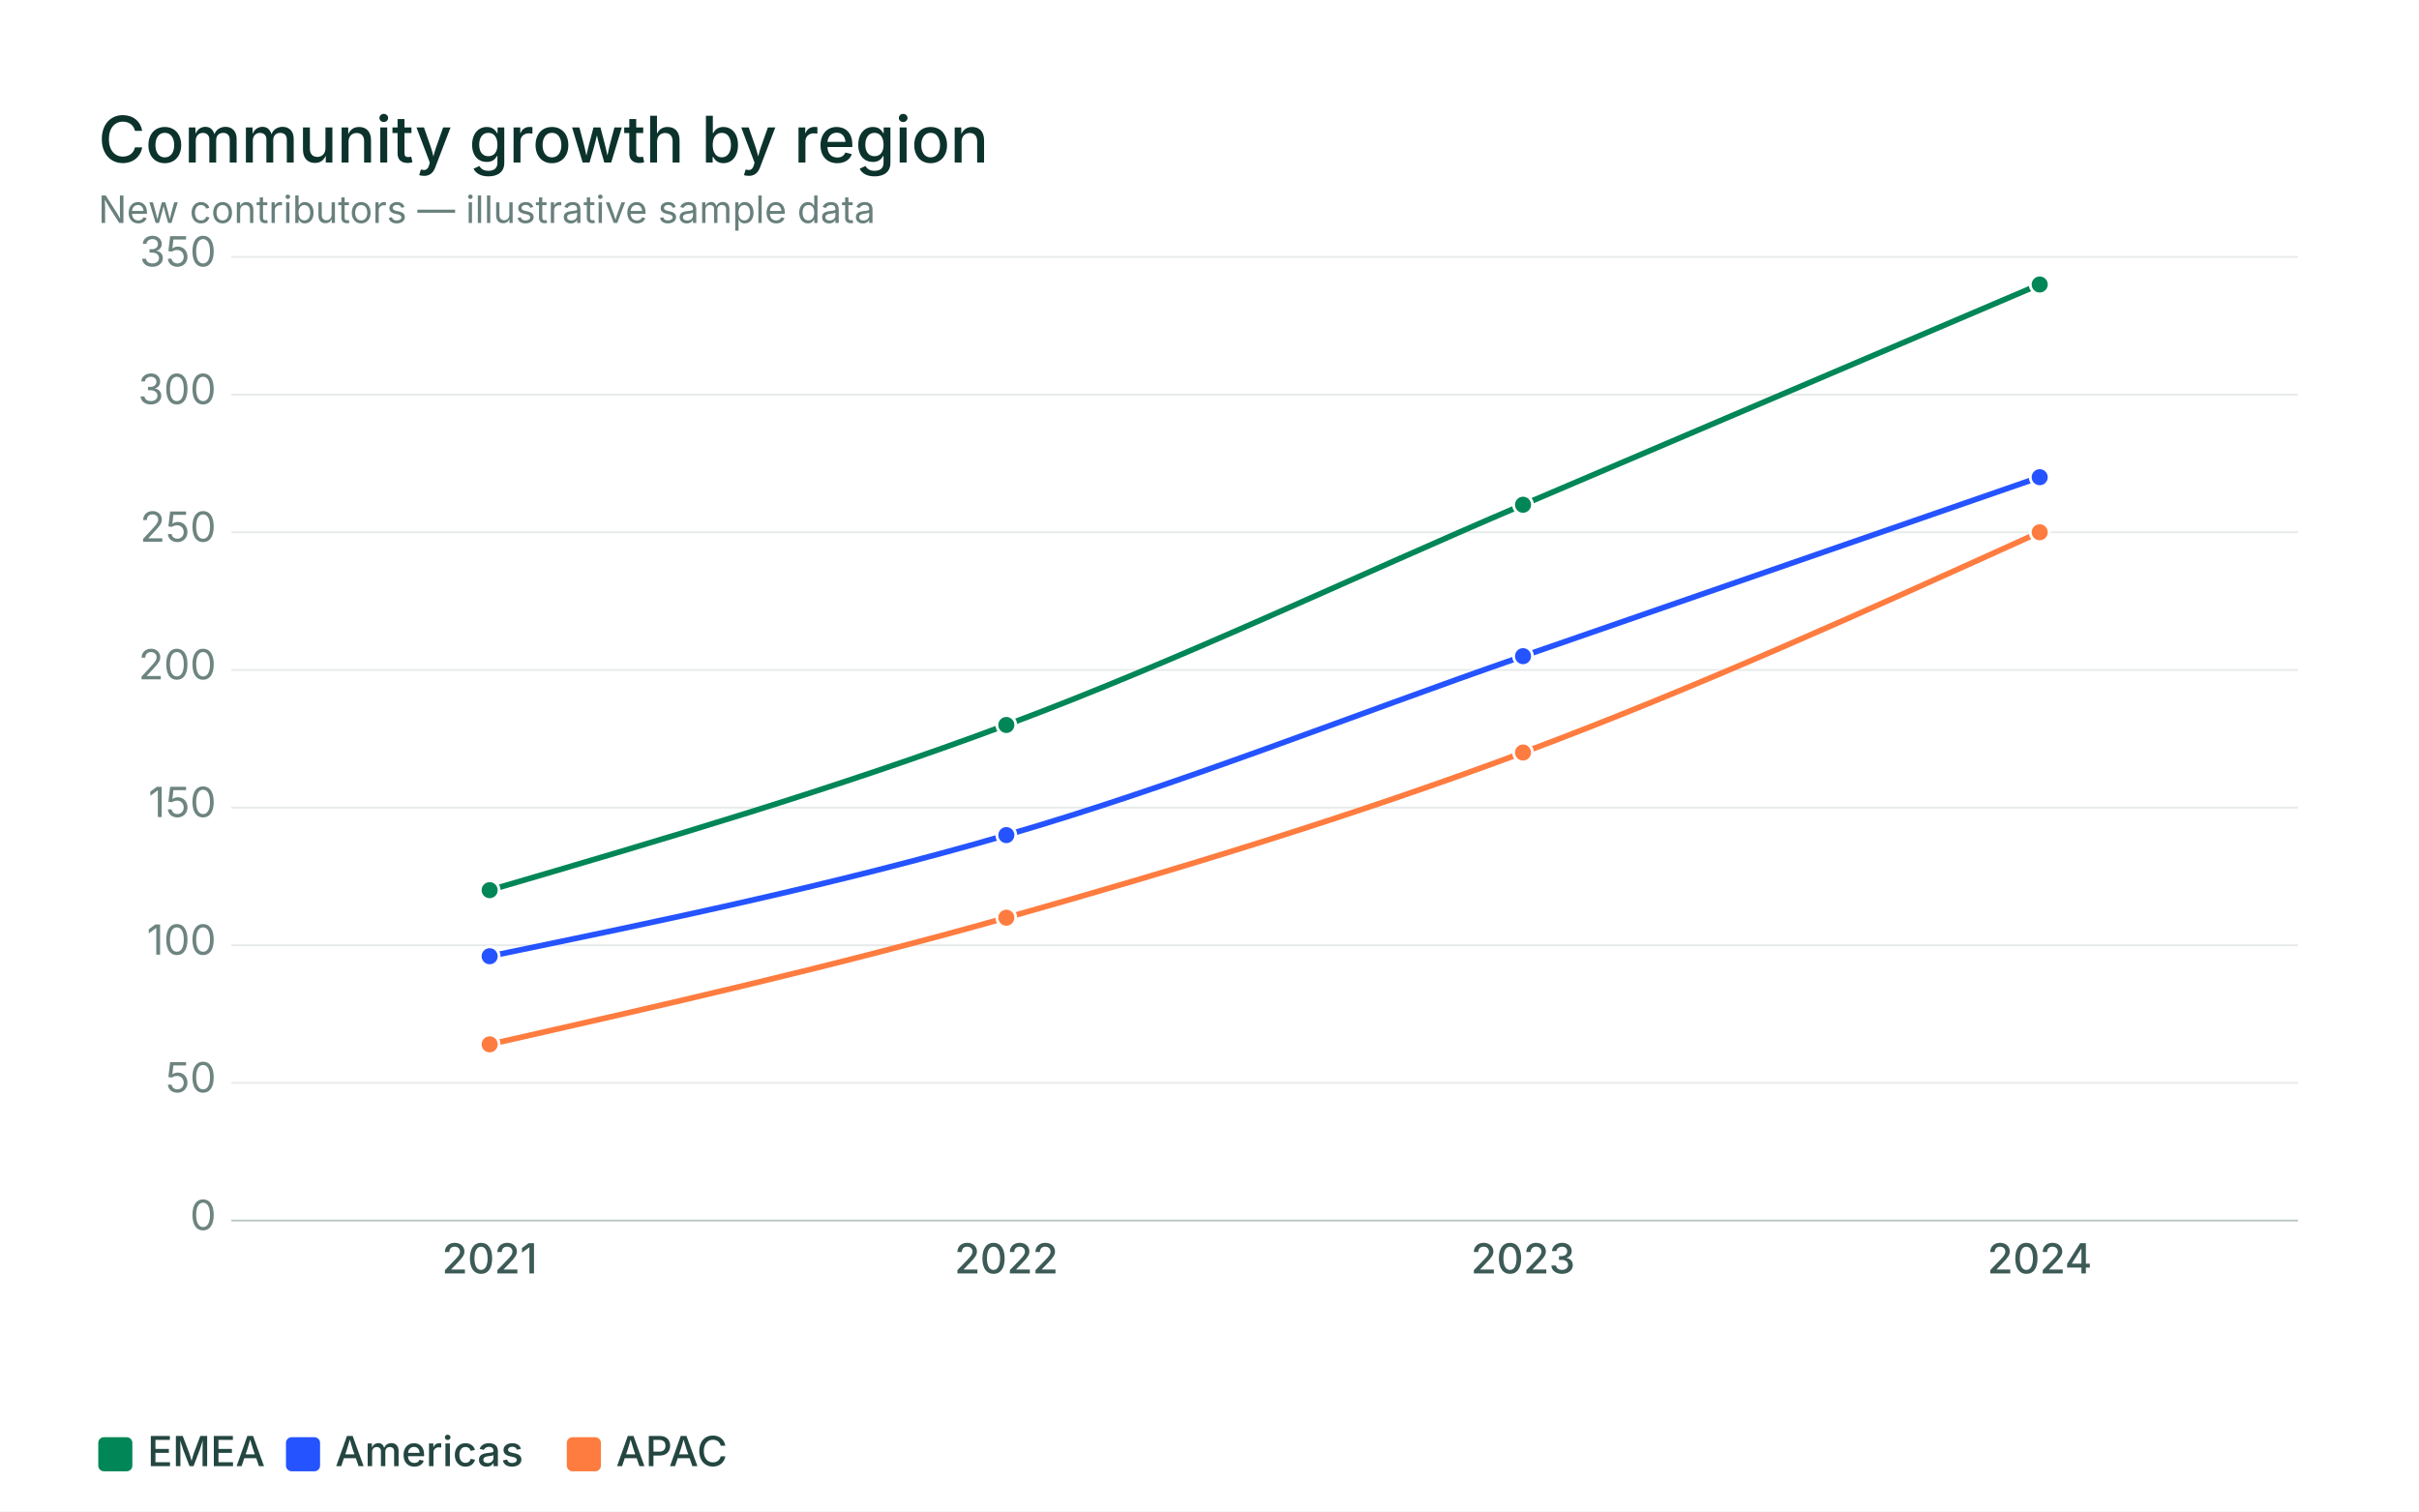
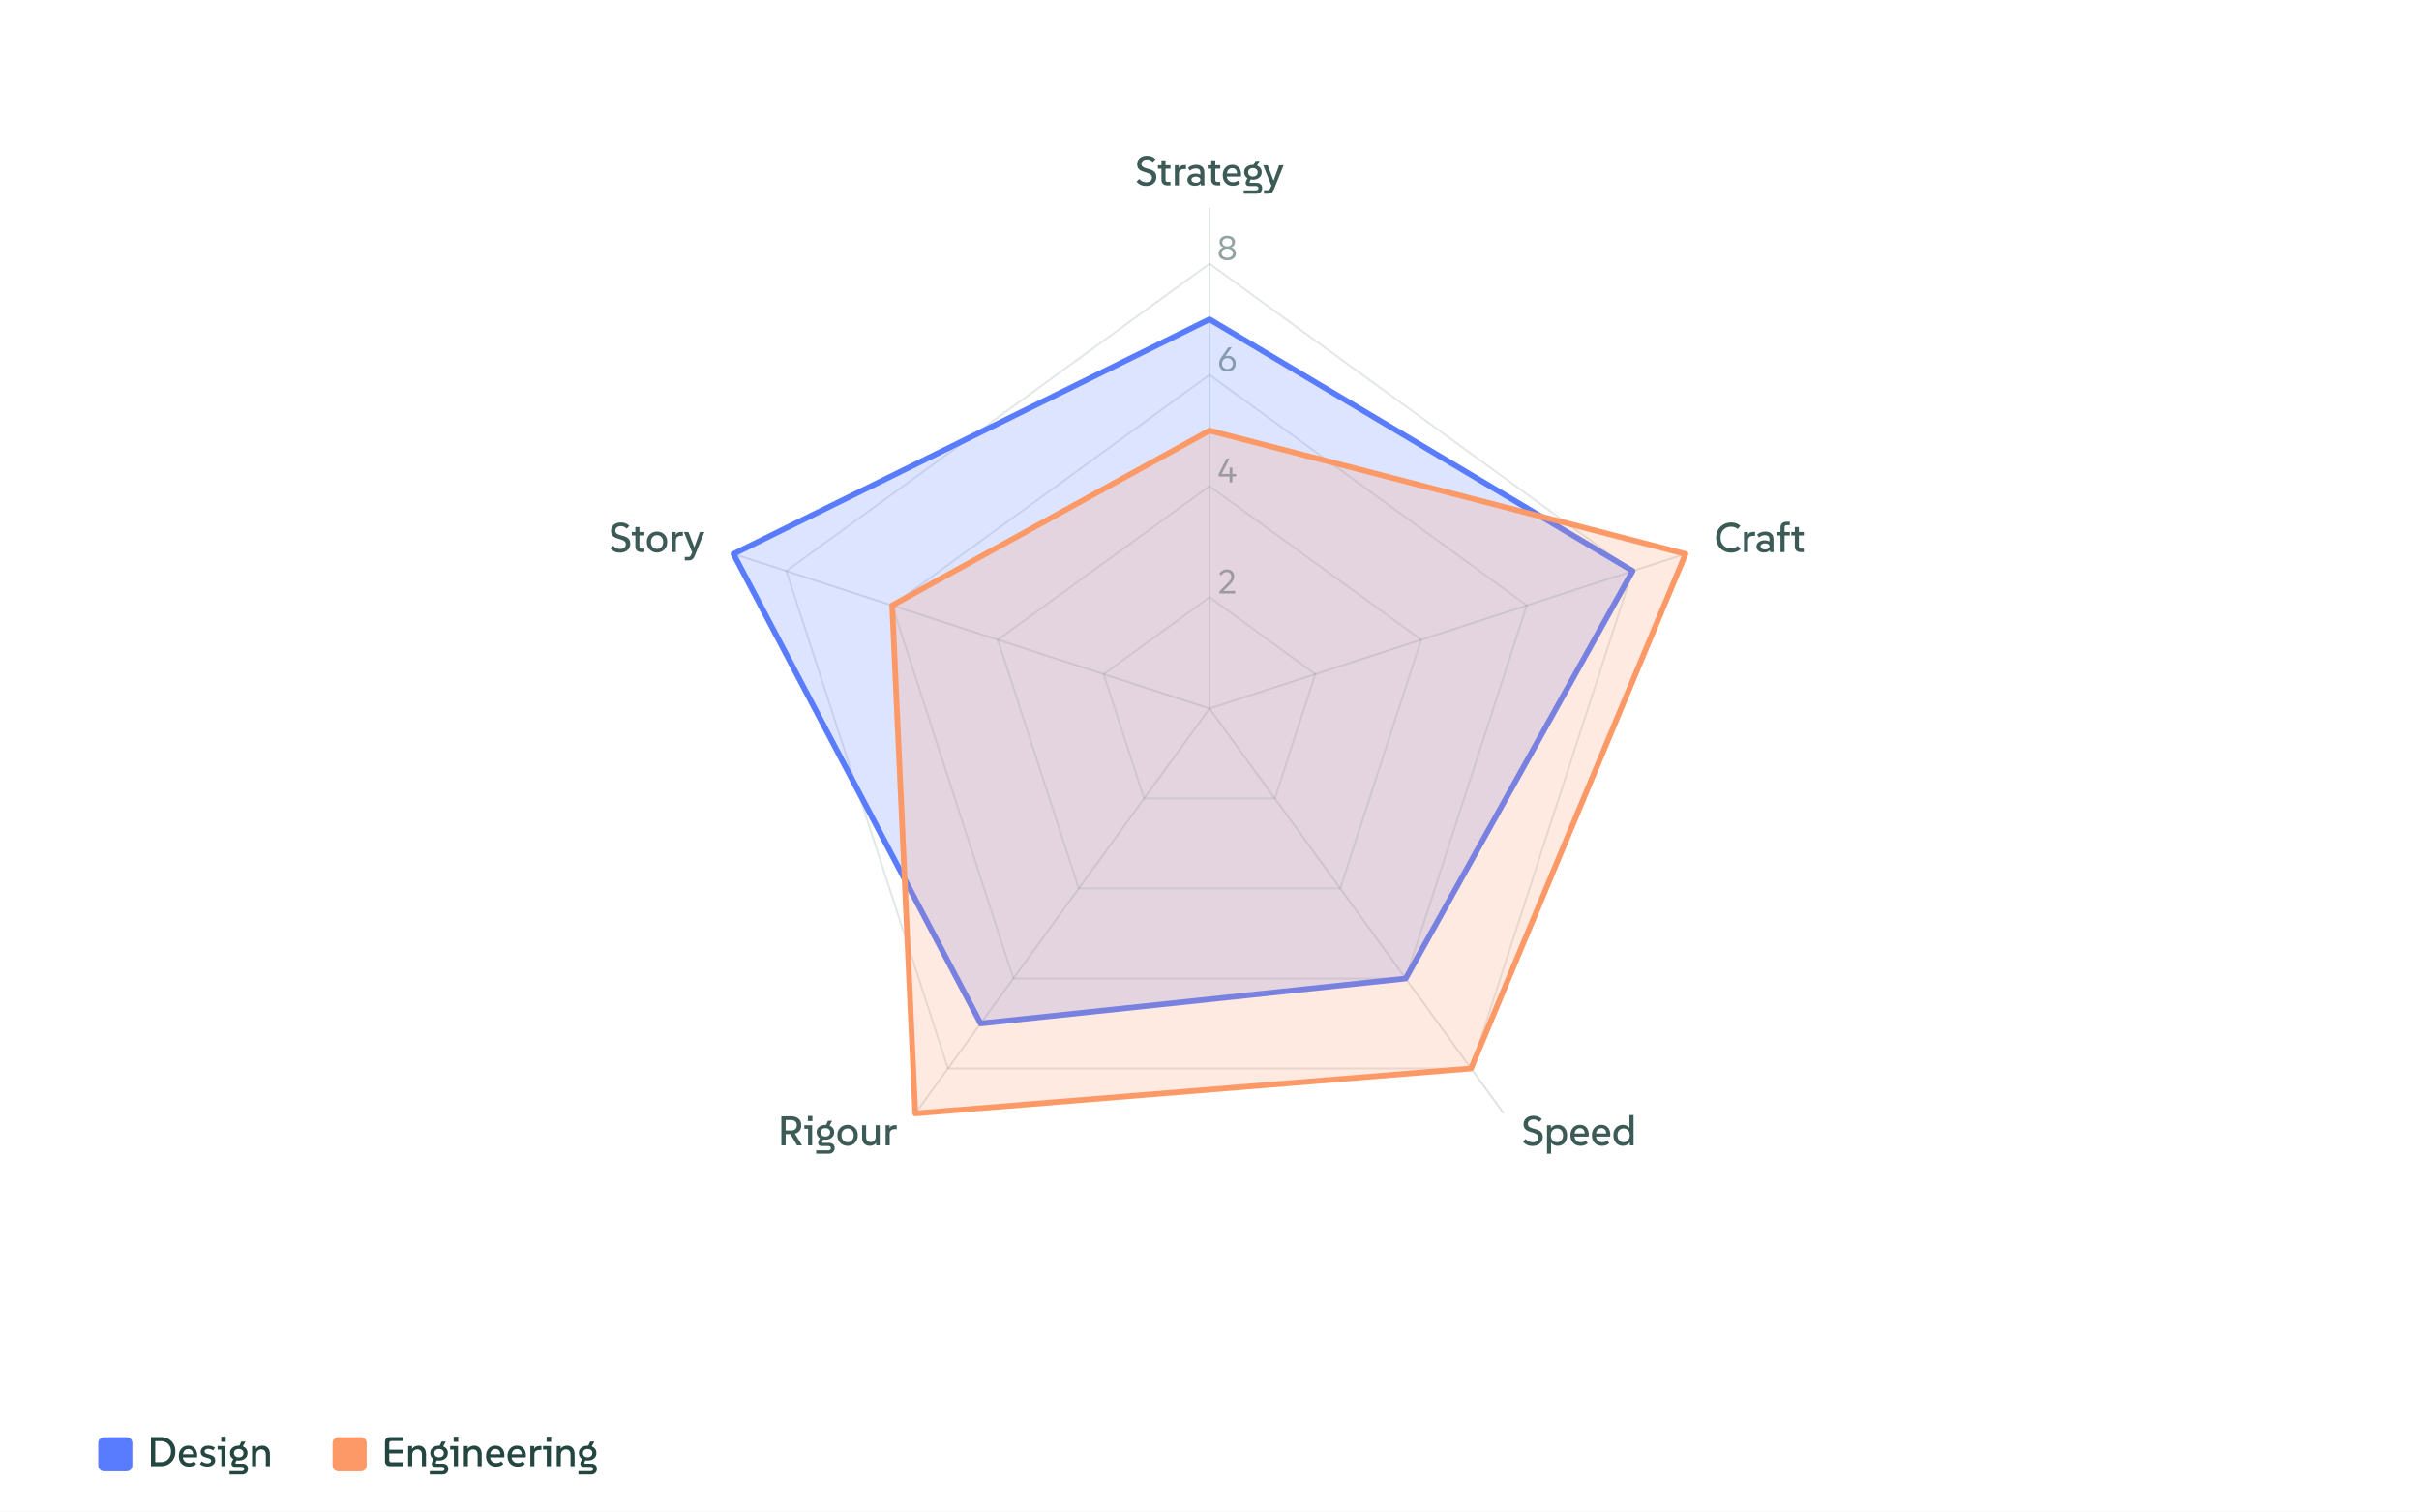
- <svg xmlns="http://www.w3.org/2000/svg" id="d3-svg" width="1280" height="800" style="width:100%;height:auto;display:block" viewBox="0 0 1280 800">
+ <svg xmlns="http://www.w3.org/2000/svg" id="d3-svg" width="1280" height="800" data-lolly-anno="radar auto grouped monotone uniform none linear auto diverging series #0c322c #ffffff bottom" style="width:100%;height:auto;display:block" viewBox="0 0 1280 800">
  <defs>
-     <style>@font-face{font-family:"SUSE";src:url(/catalog/fonts/webfonts/SUSE[wght].woff2)format("woff2-variations");font-weight:100 900;font-display:block}#d3-svg text{font-family:"SUSE",system-ui,-apple-system,sans-serif}#d3-svg [data-canvas-input]{cursor:pointer}</style>
+     <style>#d3-svg [data-canvas-input]{cursor:pointer}</style>
  </defs>
  <path id="d3-bg" fill="#fff" d="M0 0h1280v800H0z" pointer-events="all" />
  <g id="d3-plot">
-     <text x="52" y="86" fill="#0c322c" font-size="34" font-weight="500">Community growth by region</text>
-     <text x="52" y="118" fill="#0c322c" font-size="20" font-weight="400" opacity=".62">New contributors — illustrative sample data</text>
-     <g class="value-axis">
-       <path stroke="#0c322c" d="M122.4 646H1216" opacity=".28" />
-       <text x="114.4" y="651" fill="#0c322c" font-size="22" opacity=".6" text-anchor="end">0</text>
-       <path stroke="#0c322c" d="M122.4 573.14H1216" opacity=".1" />
-       <text x="114.4" y="578.14" fill="#0c322c" font-size="22" opacity=".6" text-anchor="end">50</text>
-       <path stroke="#0c322c" d="M122.4 500.29H1216" opacity=".1" />
-       <text x="114.4" y="505.29" fill="#0c322c" font-size="22" opacity=".6" text-anchor="end">100</text>
-       <path stroke="#0c322c" d="M122.4 427.43H1216" opacity=".1" />
-       <text x="114.4" y="432.43" fill="#0c322c" font-size="22" opacity=".6" text-anchor="end">150</text>
-       <path stroke="#0c322c" d="M122.4 354.57H1216" opacity=".1" />
-       <text x="114.4" y="359.57" fill="#0c322c" font-size="22" opacity=".6" text-anchor="end">200</text>
-       <path stroke="#0c322c" d="M122.4 281.71H1216" opacity=".1" />
-       <text x="114.4" y="286.71" fill="#0c322c" font-size="22" opacity=".6" text-anchor="end">250</text>
-       <path stroke="#0c322c" d="M122.4 208.86H1216" opacity=".1" />
-       <text x="114.4" y="213.86" fill="#0c322c" font-size="22" opacity=".6" text-anchor="end">300</text>
-       <path stroke="#0c322c" d="M122.4 136H1216" opacity=".1" />
-       <text x="114.4" y="141" fill="#0c322c" font-size="22" opacity=".6" text-anchor="end">350</text>
-     </g>
-     <text x="259.1" y="674" fill="#0c322c" font-size="22" font-weight="500" opacity=".8" text-anchor="middle">2021</text>
-     <text x="532.5" y="674" fill="#0c322c" font-size="22" font-weight="500" opacity=".8" text-anchor="middle">2022</text>
-     <text x="805.9" y="674" fill="#0c322c" font-size="22" font-weight="500" opacity=".8" text-anchor="middle">2023</text>
-     <text x="1079.3" y="674" fill="#0c322c" font-size="22" font-weight="500" opacity=".8" text-anchor="middle">2024</text>
-     <path fill="none" stroke="#008657" stroke-linecap="round" stroke-linejoin="round" stroke-width="3" d="M259.1 471.14c91.13-26.71 182.27-53.43 273.4-87.43S714.77 306 805.9 267.14l273.4-116.57" />
-     <circle cx="259.1" cy="471.14" r="5" fill="#008657" stroke="#fff" stroke-width="1.5" />
-     <circle cx="532.5" cy="383.71" r="5" fill="#008657" stroke="#fff" stroke-width="1.5" />
-     <circle cx="805.9" cy="267.14" r="5" fill="#008657" stroke="#fff" stroke-width="1.5" />
-     <circle cx="1079.3" cy="150.57" r="5" fill="#008657" stroke="#fff" stroke-width="1.5" />
-     <path fill="none" stroke="#2453ff" stroke-linecap="round" stroke-linejoin="round" stroke-width="3" d="M259.1 506.11c91.13-18.82 182.27-37.64 273.4-64.11s182.27-63.14 273.4-94.71l273.4-94.72" />
-     <circle cx="259.1" cy="506.11" r="5" fill="#2453ff" stroke="#fff" stroke-width="1.5" />
-     <circle cx="532.5" cy="442" r="5" fill="#2453ff" stroke="#fff" stroke-width="1.5" />
-     <circle cx="805.9" cy="347.29" r="5" fill="#2453ff" stroke="#fff" stroke-width="1.5" />
-     <circle cx="1079.3" cy="252.57" r="5" fill="#2453ff" stroke="#fff" stroke-width="1.5" />
-     <path fill="none" stroke="#fe7c3f" stroke-linecap="round" stroke-linejoin="round" stroke-width="3" d="M259.1 552.74c91.13-20.64 182.27-41.28 273.4-67.03 91.13-25.74 182.27-53.42 273.4-87.42S988.17 323 1079.3 281.7" />
-     <circle cx="259.1" cy="552.74" r="5" fill="#fe7c3f" stroke="#fff" stroke-width="1.5" />
-     <circle cx="532.5" cy="485.71" r="5" fill="#fe7c3f" stroke="#fff" stroke-width="1.5" />
-     <circle cx="805.9" cy="398.29" r="5" fill="#fe7c3f" stroke="#fff" stroke-width="1.5" />
-     <circle cx="1079.3" cy="281.71" r="5" fill="#fe7c3f" stroke="#fff" stroke-width="1.5" />
+     <path fill="none" stroke="#0c322c" d="m640 316.1 56 40.7-21.4 65.8h-69.2L584 356.8z" opacity=".12" />
+     <path fill="#0c322c" d="M645.22 314.14v-1.13l4.65-4.68q.97-.99 1.31-1.72t.34-1.42q0-1.11-.65-1.75-.66-.64-1.78-.64-.86 0-1.62.48-.75.47-1.33 1.34l-.99-.96q.69-1.06 1.73-1.68t2.27-.62q1.19 0 2.07.46t1.37 1.3q.48.83.48 1.93 0 .92-.44 1.91t-1.7 2.25l-3.51 3.54h6.16v1.39z" opacity=".45" />
+     <path fill="none" stroke="#0c322c" d="m640 257.3 112 81.3-42.8 131.6H570.8L528 338.6z" opacity=".12" />
+     <path fill="#0c322c" d="M644.83 252.22v-1.26l4.19-8.28h1.55l-4.09 8.17h4.16v-3.38h1.48v3.38h1.98v1.37h-1.98v3.06h-1.48v-3.06z" opacity=".45" />
+     <path fill="none" stroke="#0c322c" d="m640 198.4 167.9 122-64.1 197.5H536.2l-64.1-197.5z" opacity=".12" />
+     <path fill="#0c322c" d="M649.51 196.61q-1.35 0-2.34-.52t-1.53-1.49-.54-2.26q0-.84.31-1.65.32-.81.86-1.6l3.67-5.26h1.85l-3.49 4.73q.7-.28 1.51-.28 1.21 0 2.14.53.92.53 1.45 1.46.52.94.52 2.15 0 1.26-.56 2.2t-1.56 1.47-2.29.52m-.02-1.33q1.26 0 2.07-.79.81-.8.81-2.06t-.8-2.07-2.04-.81q-1.32 0-2.11.81-.79.8-.79 2.07 0 1.28.78 2.07t2.08.78" opacity=".45" />
+     <path fill="none" stroke="#0c322c" d="m640 139.6 223.9 162.6-85.5 263.3H501.6l-85.5-263.3z" opacity=".12" />
+     <path fill="#0c322c" d="M649.4 137.75q-1.37 0-2.39-.45-1.03-.45-1.61-1.26-.57-.81-.57-1.91 0-1.15.66-1.98.65-.83 1.79-1.19-.94-.36-1.46-1.11t-.52-1.77q0-.99.5-1.72.5-.74 1.43-1.16t2.17-.41q1.24 0 2.17.41.93.42 1.43 1.16.5.73.5 1.72t-.52 1.76q-.52.76-1.46 1.12 1.14.36 1.8 1.19.65.83.65 1.98 0 1.08-.57 1.9-.58.82-1.61 1.27-1.02.45-2.39.45m0-7.33q1.19 0 1.9-.58.71-.59.71-1.56t-.71-1.55-1.9-.59-1.9.59q-.71.58-.71 1.55t.71 1.56 1.9.58m0 6q1.33 0 2.17-.68.84-.67.84-1.75t-.84-1.72-2.17-.64q-1.31 0-2.16.64t-.85 1.72.84 1.75q.84.68 2.17.68" opacity=".45" />
+     <path stroke="#0c322c" d="M640 375V110.14" opacity=".14" />
+     <path fill="#0c322c" d="M606.4 98.43q-1.68 0-2.92-.62t-2.1-1.63l1.41-1.43q.86.9 1.76 1.32t1.93.42q1.43 0 2.25-.69.81-.7.81-1.8 0-.81-.43-1.32-.43-.5-1.12-.81t-1.53-.54-1.67-.52-1.53-.73-1.12-1.18-.43-1.87q0-1.41.65-2.43t1.84-1.58q1.18-.57 2.77-.57 1.43 0 2.57.5 1.15.49 1.89 1.33l-1.45 1.47q-.66-.68-1.38-1.02-.73-.34-1.65-.34-1.35 0-2.16.67t-.81 1.75q0 .77.43 1.23.42.46 1.13.75.7.29 1.55.5.85.2 1.68.48.84.27 1.54.74t1.14 1.22q.42.76.42 1.94 0 1.46-.69 2.52-.69 1.07-1.92 1.65-1.24.59-2.86.59m11.28-.29q-.75 0-1.46-.27-.72-.28-1.18-.93t-.46-1.79v-5.81h-1.87v-1.85h1.87v-2.62h2.16v2.62h2.61v1.85h-2.61v5.98q0 .42.28.7t.68.27h1.65v1.85zm3.98 0V87.49h2.09v1.63q.38-.97 1.16-1.33t1.75-.36h.88v2.13h-1.06q-1.27 0-1.97.61-.69.6-.69 1.81v6.16zm10.59.22q-1.81 0-2.9-.89t-1.09-2.3q0-.92.55-1.66t1.51-1.17 2.21-.43q1.61 0 2.62.62v-1.17q0-1.16-.64-1.67-.64-.5-1.67-.5-.84 0-1.72.3-.88.31-1.51.95l-.99-1.5q.72-.79 1.9-1.23t2.45-.44q1.92 0 3.12 1.01 1.19 1.02 1.19 2.97v3.44l.01 1.72q.02.87.06 1.73h-1.94v-1.08q-.94 1.3-3.16 1.3m.59-1.61q1.08 0 1.7-.45.63-.45.63-1.17 0-.71-.63-1.16-.62-.45-1.72-.45-1.08 0-1.73.45t-.65 1.16.65 1.16 1.75.46m11.18 1.39q-.75 0-1.47-.27-.71-.28-1.17-.93-.47-.65-.47-1.79v-5.81h-1.87v-1.85h1.87v-2.62h2.16v2.62h2.62v1.85h-2.62v5.98q0 .42.29.7t.68.27h1.65v1.85zm8.36.22q-1.61 0-2.82-.69-1.21-.7-1.88-1.93t-.67-2.86v-.22q0-1.54.63-2.76.62-1.22 1.76-1.92 1.13-.71 2.65-.71 1.56 0 2.67.77t1.63 2.16.29 3.28h-7.5q.13 1.27 1 2.12t2.32.85q1.59 0 2.51-.86l1.23 1.3q-.63.72-1.62 1.1-.99.37-2.2.37m-.33-9.31q-1.24 0-1.96.77-.73.77-.9 2.03h5.39q-.03-1.32-.73-2.06t-1.8-.74m6.05 13.49v-1.78h6.4q1.34 0 1.34-1.19 0-1.1-1.34-1.1h-3.59q-.83 0-1.29-.41-.45-.4-.5-1.02-.06-.62.25-1.28l.71-1.38q-.82-.53-1.28-1.32t-.46-1.81v-.19q0-1.1.59-1.96.6-.86 1.64-1.34 1.05-.49 2.41-.49h.35l1.01-2.15h2.18l-1.36 2.53q1.12.46 1.78 1.34t.66 2.02v.24q0 1.15-.58 2.03-.59.88-1.63 1.37-1.05.5-2.41.5-.62 0-1.19-.11l-.48.97q-.13.24-.09.5.04.27.48.27h3.11q1.36 0 2.21.69t.84 2.12q0 1.3-.87 2.13-.86.82-2.27.82zm4.88-9.06q.57 0 1.16-.21.58-.21.96-.72.39-.5.39-1.41 0-.94-.71-1.52-.7-.59-1.8-.59-1.12 0-1.83.59-.7.58-.7 1.52 0 .91.4 1.41.39.51.98.72.58.21 1.15.21m5.85 9.06v-1.85h2.22q.38 0 .61-.24t.38-.59l.73-1.57-4.38-10.8h2.4l3.12 8.16 2.91-8.16h2.4l-5.02 12.45q-.24.6-.6 1.2-.37.61-1 1-.62.4-1.66.4z" opacity=".8" />
+     <path stroke="#0c322c" d="m640 375 251.9-81.85" opacity=".14" />
+     <path fill="#0c322c" d="M915.98 292.5q-1.63 0-3.07-.58-1.44-.57-2.52-1.61-1.08-1.05-1.68-2.48-.61-1.43-.61-3.14v-.36q0-1.71.61-3.14.6-1.43 1.68-2.48 1.08-1.04 2.52-1.61t3.07-.58q1.49 0 2.73.46 1.25.45 2.24 1.28L919.5 280q-1.46-1.23-3.52-1.23-1.59 0-2.84.7-1.26.71-1.98 1.96-.73 1.25-.73 2.9v.36q0 1.65.73 2.9.72 1.25 1.98 1.96 1.25.7 2.84.7 2.11 0 3.56-1.3l1.47 1.72q-.99.88-2.27 1.35-1.29.48-2.76.48m6.84-.29v-10.65h2.09v1.63q.37-.97 1.15-1.33t1.75-.36h.88v2.13h-1.05q-1.28 0-1.97.61-.7.6-.7 1.81v6.16zm10.58.22q-1.8 0-2.89-.89t-1.09-2.3q0-.92.55-1.66t1.51-1.17 2.21-.43q1.6 0 2.61.62v-1.17q0-1.16-.63-1.67-.64-.5-1.68-.5-.83 0-1.71.3-.88.31-1.52.95l-.99-1.5q.73-.79 1.9-1.23 1.18-.44 2.46-.44 1.91 0 3.11 1.01 1.2 1.02 1.2 2.97v3.44l.01 1.72q.01.87.05 1.73h-1.93v-1.08q-.95 1.3-3.17 1.3m.59-1.61q1.08 0 1.71-.45t.63-1.17q0-.71-.63-1.16t-1.73-.45q-1.08 0-1.72.45-.65.45-.65 1.16 0 .7.65 1.16.64.46 1.74.46m8.14 1.39v-8.8h-1.91v-1.85h1.91v-2.44q0-1.36.86-2.17t2.31-.8h1.78v1.8h-1.8q-.42 0-.7.29-.29.29-.29.7v2.62h2.79v1.85h-2.79v8.8zm10.7 0q-.75 0-1.47-.27-.71-.28-1.17-.93-.47-.65-.47-1.79v-5.81h-1.87v-1.85h1.87v-2.62h2.16v2.62h2.62v1.85h-2.62v5.98q0 .42.29.7t.68.27h1.65v1.85z" opacity=".8" />
+     <path stroke="#0c322c" d="m640 375 155.68 214.28" opacity=".14" />
+     <path fill="#0c322c" d="M810.88 606.51q-1.68 0-2.92-.62t-2.1-1.63l1.41-1.43q.86.9 1.76 1.32t1.93.42q1.43 0 2.25-.69.81-.7.81-1.8 0-.81-.43-1.32-.43-.5-1.12-.81t-1.53-.54-1.67-.52-1.53-.73-1.12-1.18-.43-1.87q0-1.41.65-2.43t1.84-1.58q1.18-.57 2.77-.57 1.43 0 2.57.5 1.15.49 1.89 1.33l-1.45 1.47q-.66-.68-1.38-1.02-.73-.34-1.65-.34-1.35 0-2.16.67t-.81 1.75q0 .77.43 1.23.42.46 1.13.75.7.29 1.55.5.85.2 1.68.48.84.27 1.54.74t1.14 1.22q.42.76.42 1.94 0 1.46-.69 2.52-.69 1.07-1.92 1.65-1.24.59-2.86.59m7.72 4.11v-15.05h2.02v1.56q.62-.83 1.54-1.3.93-.48 2.05-.48 1.45 0 2.58.68t1.79 1.91q.64 1.22.64 2.82v.22q0 1.63-.63 2.86-.64 1.24-1.77 1.92-1.14.68-2.59.68-1.08 0-1.97-.44t-1.51-1.21v5.83zm5.3-6.07q1.34 0 2.26-.97t.91-2.6v-.22q0-1.6-.91-2.55-.92-.94-2.26-.94-1.41 0-2.34.98-.94.97-.94 2.65 0 1.67.94 2.66t2.34.99m12.45 1.89q-1.6 0-2.81-.69-1.21-.7-1.88-1.93-.68-1.23-.68-2.86v-.22q0-1.54.63-2.76t1.76-1.92q1.13-.71 2.65-.71 1.56 0 2.67.77 1.12.77 1.63 2.16.52 1.38.3 3.28h-7.5q.13 1.27 1 2.12t2.32.85q1.58 0 2.51-.86l1.23 1.3q-.64.72-1.63 1.1-.99.37-2.2.37m-.33-9.31q-1.23 0-1.96.77-.72.77-.9 2.03h5.39q-.02-1.32-.72-2.06-.71-.74-1.81-.74m11.71 9.31q-1.61 0-2.82-.69-1.21-.7-1.88-1.93t-.67-2.86v-.22q0-1.54.62-2.76.63-1.22 1.77-1.92 1.13-.71 2.65-.71 1.56 0 2.67.77t1.63 2.16.29 3.28h-7.5q.13 1.27 1 2.12t2.32.85q1.59 0 2.51-.86l1.23 1.3q-.63.72-1.62 1.1-.99.37-2.2.37m-.33-9.31q-1.24 0-1.96.77-.73.77-.9 2.03h5.39q-.03-1.32-.73-2.06t-1.8-.74m11.35 9.31q-1.45 0-2.59-.68-1.13-.68-1.78-1.92t-.65-2.86v-.22q0-1.6.66-2.82t1.8-1.91 2.58-.68q1.08 0 1.96.44t1.49 1.23v-6.86h2.16v16.06h-1.96v-1.67q-.61.9-1.56 1.4t-2.11.49m.33-1.89q1.41 0 2.34-.99.94-.99.94-2.66t-.94-2.65-2.34-.98q-1.37 0-2.28.94-.91.95-.91 2.55v.22q0 1.63.91 2.6t2.28.97" opacity=".8" />
+     <path stroke="#0c322c" d="M640 375 484.32 589.28" opacity=".14" />
+     <path fill="#0c322c" d="M413.45 606.22v-15.4h5.23q2.38 0 3.83 1.21t1.45 3.52q0 1.85-.89 2.97t-2.43 1.52l3.78 6.18h-2.64l-3.52-5.94h-2.53v5.94zm5.12-13.44h-2.84v5.56h2.84q1.37 0 2.2-.69t.84-2.08q0-1.32-.84-2.05-.83-.74-2.2-.74m9 13.44v-8.8h-1.98v-1.85h4.16v10.65zm-.09-12.87v-2.75h2.4v2.75zm4.4 17.27v-1.78h6.4q1.35 0 1.35-1.19 0-1.1-1.35-1.1h-3.58q-.84 0-1.29-.41t-.5-1.02q-.06-.62.25-1.28l.7-1.38q-.81-.53-1.27-1.32-.47-.79-.47-1.81v-.19q0-1.1.6-1.96.59-.86 1.64-1.34t2.41-.49h.35l1.01-2.15h2.18l-1.37 2.53q1.13.46 1.79 1.34t.66 2.02v.24q0 1.15-.59 2.03-.58.88-1.62 1.37-1.05.5-2.41.5-.62 0-1.19-.11l-.49.97q-.13.24-.08.5.04.27.48.27h3.1q1.37 0 2.21.69.85.69.85 2.12 0 1.3-.87 2.13t-2.28.82zm4.89-9.06q.57 0 1.15-.21t.97-.72.38-1.41q0-.94-.7-1.52t-1.8-.59q-1.13 0-1.83.59-.7.58-.7 1.52 0 .91.39 1.41.4.51.98.72t1.16.21m11.74 4.88q-1.54 0-2.76-.7-1.22-.71-1.93-1.94-.72-1.23-.72-2.84v-.2q0-1.58.72-2.8.71-1.22 1.93-1.91 1.22-.7 2.76-.7t2.75.7 1.92 1.9q.7 1.21.7 2.79v.22q0 1.61-.7 2.84-.71 1.23-1.92 1.94-1.21.7-2.75.7m0-1.91q1.43 0 2.32-.99.9-.99.9-2.58v-.22q0-1.54-.9-2.51-.89-.96-2.32-.96t-2.33.98-.9 2.51v.2q0 1.59.9 2.58t2.33.99m11.75 1.91q-1.76 0-2.92-1.06-1.17-1.05-1.17-3.3v-6.51h2.13v6.12q0 1.56.69 2.17t1.73.6q1.1 0 1.87-.71.77-.72.77-2.17v-6.01h2.14v10.65h-1.89v-1.45q-.66.99-1.61 1.33t-1.74.34m8.36-.22v-10.65h2.09v1.63q.38-.97 1.16-1.33t1.75-.36h.88v2.13h-1.06q-1.28 0-1.97.61-.69.6-.69 1.81v6.16z" opacity=".8" />
+     <path stroke="#0c322c" d="m640 375-251.9-81.85" opacity=".14" />
+     <path fill="#0c322c" d="M328.01 292.5q-1.68 0-2.92-.62t-2.1-1.63l1.41-1.43q.86.9 1.76 1.32t1.93.42q1.43 0 2.25-.69.81-.7.81-1.8 0-.81-.43-1.32-.43-.5-1.12-.81t-1.53-.54-1.67-.52-1.53-.73-1.12-1.18-.43-1.87q0-1.41.65-2.43t1.84-1.58 2.77-.57q1.43 0 2.57.5 1.15.49 1.89 1.33l-1.45 1.47q-.66-.68-1.38-1.02-.73-.34-1.65-.34-1.35 0-2.16.67t-.81 1.75q0 .77.43 1.23.42.46 1.13.75.7.29 1.55.5.85.2 1.68.48.84.27 1.54.74t1.14 1.22q.42.76.42 1.94 0 1.46-.69 2.52-.69 1.07-1.92 1.65-1.24.59-2.86.59m11.28-.29q-.75 0-1.46-.27-.72-.28-1.18-.93t-.46-1.79v-5.81h-1.87v-1.85h1.87v-2.62h2.16v2.62h2.61v1.85h-2.61v5.98q0 .42.28.7t.68.27h1.65v1.85zm8.38.22q-1.54 0-2.76-.7-1.22-.71-1.93-1.94-.72-1.23-.72-2.84v-.2q0-1.58.72-2.8.71-1.22 1.93-1.91 1.22-.7 2.76-.7t2.75.7 1.92 1.9.7 2.79v.22q0 1.61-.7 2.84-.71 1.23-1.92 1.94-1.21.7-2.75.7m0-1.91q1.43 0 2.33-.99.89-.99.89-2.58v-.22q0-1.54-.89-2.51-.9-.96-2.33-.96t-2.33.98-.9 2.51v.2q0 1.59.9 2.58t2.33.99m7.79 1.69v-10.65h2.09v1.63q.38-.97 1.16-1.33t1.75-.36h.88v2.13h-1.06q-1.28 0-1.97.61-.69.6-.69 1.81v6.16zm6.87 4.4v-1.85h2.22q.37 0 .6-.24t.39-.59l.72-1.57-4.37-10.8h2.39l3.13 8.16 2.9-8.16h2.4l-5.02 12.45q-.24.6-.6 1.2-.36.61-.99 1-.63.4-1.66.4z" opacity=".8" />
+     <path fill="#597cff" fill-opacity=".2" stroke="#597cff" stroke-linejoin="round" stroke-width="3" d="m640 169 223.9 133.2-120.1 215.7-224.9 23.8-130.8-248.5z" />
+     <path fill="#fd9966" fill-opacity=".2" stroke="#fd9966" stroke-linejoin="round" stroke-width="3" d="m640 227.9 251.9 65.3-113.5 272.3-294.1 23.8-12.2-268.9z" />
    <g class="legend">
-       <rect width="18.04" height="18.04" x="52" y="760.67" fill="#008657" rx="3" />
-       <text x="78.04" y="776" fill="#0c322c" font-size="22" font-weight="500" opacity=".9">EMEA</text>
-       <rect width="18.04" height="18.04" x="151.32" y="760.67" fill="#2453ff" rx="3" />
-       <text x="177.36" y="776" fill="#0c322c" font-size="22" font-weight="500" opacity=".9">Americas</text>
-       <rect width="18.04" height="18.04" x="299.92" y="760.67" fill="#fe7c3f" rx="3" />
-       <text x="325.96" y="776" fill="#0c322c" font-size="22" font-weight="500" opacity=".9">APAC</text>
+       <rect width="18.04" height="18.04" x="52" y="760.67" fill="#597cff" rx="3" />
+       <path fill="#0c322c" d="M79.87 776v-15.4h5.36q2.16 0 3.88.96 1.71.95 2.7 2.64.99 1.68.99 3.88v.24q0 1.7-.57 3.1t-1.61 2.44q-1.03 1.02-2.41 1.58-1.37.56-2.98.56zm5.19-13.24h-2.91v11.08h2.91q1.56 0 2.78-.69t1.93-1.93q.7-1.25.7-2.9v-.24q0-1.58-.69-2.79-.7-1.21-1.92-1.87t-2.8-.66M100 776.22q-1.61 0-2.82-.69-1.21-.7-1.88-1.93t-.67-2.86v-.22q0-1.54.63-2.76.62-1.22 1.75-1.92 1.14-.71 2.66-.71 1.56 0 2.67.77t1.63 2.16.29 3.28h-7.5q.13 1.27 1 2.12t2.32.85q1.59 0 2.51-.86l1.23 1.3q-.63.72-1.62 1.1-.99.37-2.2.37m-.33-9.31q-1.24 0-1.96.77-.73.77-.9 2.03h5.39q-.03-1.32-.73-2.06t-1.8-.74m10.09 9.29q-1.23 0-2.27-.38-1.05-.37-1.73-.92l.95-1.47q.63.48 1.43.78.79.29 1.62.29.88 0 1.42-.39.54-.4.54-1.01 0-.58-.39-.87-.4-.3-1.03-.48l-1.34-.36q-.71-.19-1.34-.5-.63-.32-1.03-.91-.41-.58-.41-1.57 0-1.45 1.09-2.36 1.09-.92 2.91-.92 1.04 0 1.95.3t1.62.78l-.97 1.45q-.57-.39-1.25-.62-.67-.24-1.37-.24-.86 0-1.39.4t-.52 1.01q0 .57.4.87t1.06.47l1.36.38q.72.2 1.37.53t1.05.92.41 1.58q0 .95-.54 1.68-.54.72-1.46 1.14-.93.42-2.14.42m7.37-.2v-8.8h-1.98v-1.85h4.16V776zm-.08-12.87v-2.75h2.39v2.75zm4.4 17.27v-1.78h6.4q1.34 0 1.34-1.19 0-1.1-1.34-1.1h-3.59q-.83 0-1.29-.41-.45-.4-.5-1.02-.06-.62.25-1.28l.71-1.38q-.82-.53-1.28-1.32t-.46-1.81v-.19q0-1.1.59-1.96.6-.86 1.64-1.34 1.05-.49 2.41-.49h.35l1.01-2.15h2.18l-1.36 2.53q1.12.46 1.78 1.34t.66 2.02v.24q0 1.15-.58 2.03-.59.88-1.63 1.37-1.05.5-2.41.5-.62 0-1.19-.11l-.48.97q-.13.24-.09.5.04.27.48.27h3.11q1.36 0 2.21.69t.84 2.12q0 1.3-.86 2.13-.87.82-2.28.82zm4.88-9.06q.57 0 1.16-.21.58-.21.96-.72.39-.5.39-1.41 0-.94-.71-1.52-.7-.59-1.8-.59-1.12 0-1.83.59-.7.58-.7 1.52 0 .91.4 1.41.39.51.98.72.58.21 1.15.21m7.04 4.66v-10.65h2.07v1.52q.66-1.01 1.61-1.37t1.75-.37q1.81 0 2.91 1.17 1.1 1.16 1.1 3.41V776h-2.16v-5.96q0-1.56-.68-2.25t-1.74-.68q-1.12 0-1.91.75t-.79 2.22V776z" opacity=".9" />
+       <rect width="18.04" height="18.04" x="175.96" y="760.67" fill="#fd9966" rx="3" />
+       <path fill="#0c322c" d="M206.2 776q-1.1 0-1.8-.7-.71-.71-.71-1.81v-10.38q0-1.1.71-1.81.7-.7 1.8-.7h7.28v2.09h-6.55q-.42 0-.7.29t-.27.7v3.59h7.06v2h-7.06v3.65q0 .42.27.7.28.29.7.29h6.55V776zm9.77 0v-10.65h2.07v1.52q.66-1.01 1.61-1.37t1.75-.37q1.81 0 2.91 1.17 1.1 1.16 1.1 3.41V776h-2.16v-5.96q0-1.56-.68-2.25t-1.74-.68q-1.12 0-1.91.75t-.79 2.22V776zm11.46 4.4v-1.78h6.4q1.35 0 1.35-1.19 0-1.1-1.35-1.1h-3.58q-.84 0-1.29-.41t-.5-1.02.25-1.28l.7-1.38q-.81-.53-1.27-1.32-.47-.79-.47-1.81v-.19q0-1.1.6-1.96.59-.86 1.64-1.34t2.41-.49h.35l1.01-2.15h2.18l-1.37 2.53q1.13.46 1.79 1.34t.66 2.02v.24q0 1.15-.59 2.03-.58.88-1.62 1.37-1.05.5-2.41.5-.62 0-1.19-.11l-.49.97q-.13.24-.08.5.04.27.48.27h3.1q1.37 0 2.21.69.85.69.85 2.12 0 1.3-.87 2.13t-2.28.82zm4.89-9.06q.57 0 1.15-.21t.97-.72.38-1.41q0-.94-.7-1.52t-1.8-.59q-1.13 0-1.83.59-.7.58-.7 1.52 0 .91.39 1.41.4.51.98.72t1.16.21m7.83 4.66v-8.8h-1.98v-1.85h4.16V776zm-.09-12.87v-2.75h2.4v2.75zm5.37 12.87v-10.65h2.07v1.52q.66-1.01 1.61-1.37t1.75-.37q1.81 0 2.91 1.17 1.1 1.16 1.1 3.41V776h-2.16v-5.96q0-1.56-.68-2.25t-1.74-.68q-1.12 0-1.91.75-.8.75-.8 2.22V776zm17.11.22q-1.6 0-2.81-.69-1.21-.7-1.88-1.93t-.67-2.86v-.22q0-1.54.62-2.76.63-1.22 1.76-1.92 1.14-.71 2.65-.71 1.57 0 2.68.77t1.63 2.16.29 3.28h-7.5q.13 1.27 1 2.12t2.32.85q1.59 0 2.51-.86l1.23 1.3q-.64.72-1.63 1.1-.99.37-2.2.37m-.33-9.31q-1.23 0-1.95.77-.73.77-.91 2.03h5.39q-.02-1.32-.72-2.06-.71-.74-1.81-.74m11.71 9.31q-1.61 0-2.82-.69-1.21-.7-1.88-1.93t-.67-2.86v-.22q0-1.54.63-2.76.62-1.22 1.76-1.92 1.13-.71 2.65-.71 1.56 0 2.67.77t1.63 2.16.3 3.28h-7.51q.14 1.27 1.01 2.12.86.85 2.32.85 1.58 0 2.5-.86l1.24 1.3q-.64.72-1.63 1.1-.99.37-2.2.37m-.33-9.31q-1.23 0-1.96.77t-.9 2.03h5.39q-.02-1.32-.73-2.06-.7-.74-1.8-.74m7.02 9.09v-10.65h2.09v1.63q.37-.97 1.15-1.33t1.75-.36h.88v2.13h-1.06q-1.27 0-1.96.61-.7.6-.7 1.81V776zm8.71 0v-8.8h-1.98v-1.85h4.16V776zm-.09-12.87v-2.75h2.4v2.75zM294.6 776v-10.65h2.07v1.52q.66-1.01 1.61-1.37t1.75-.37q1.81 0 2.91 1.17 1.1 1.16 1.1 3.41V776h-2.16v-5.96q0-1.56-.68-2.25t-1.74-.68q-1.12 0-1.91.75-.8.75-.8 2.22V776zm11.46 4.4v-1.78h6.4q1.34 0 1.34-1.19 0-1.1-1.34-1.1h-3.58q-.84 0-1.29-.41t-.51-1.02.26-1.28l.7-1.38q-.81-.53-1.28-1.32t-.46-1.81v-.19q0-1.1.6-1.96.59-.86 1.64-1.34t2.4-.49h.36l1.01-2.15h2.18l-1.37 2.53q1.12.46 1.78 1.34t.66 2.02v.24q0 1.15-.58 2.03t-1.63 1.37-2.41.5q-.61 0-1.18-.11l-.49.97q-.13.24-.09.5.05.27.49.27h3.1q1.36 0 2.21.69t.85 2.12q0 1.3-.87 2.13t-2.28.82zm4.88-9.06q.58 0 1.16-.21t.97-.72.38-1.41q0-.94-.7-1.52-.71-.59-1.81-.59-1.12 0-1.82.59-.71.58-.71 1.52 0 .91.4 1.41.4.51.98.72t1.15.21" opacity=".9" />
    </g>
  </g>
</svg>
